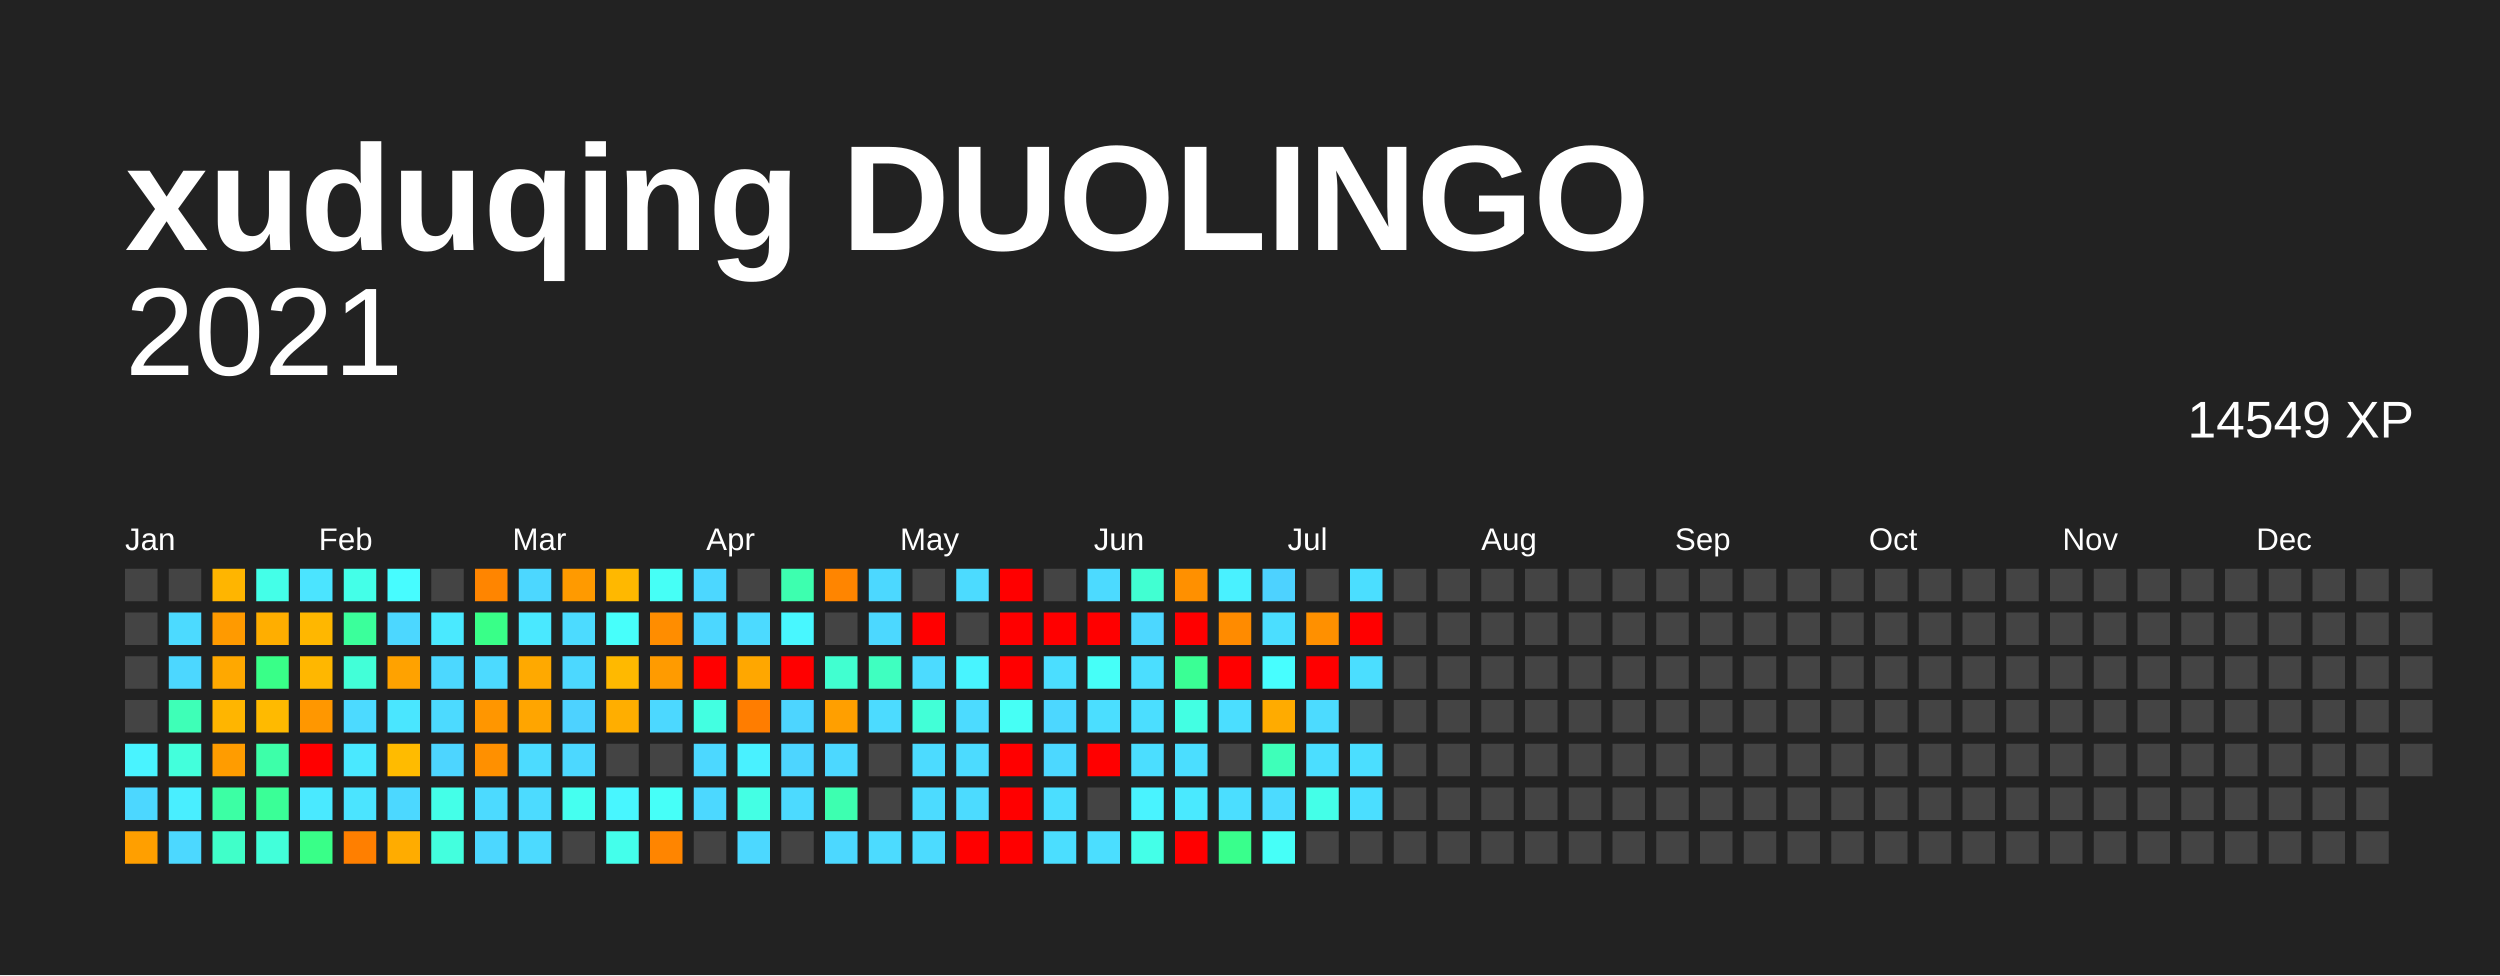
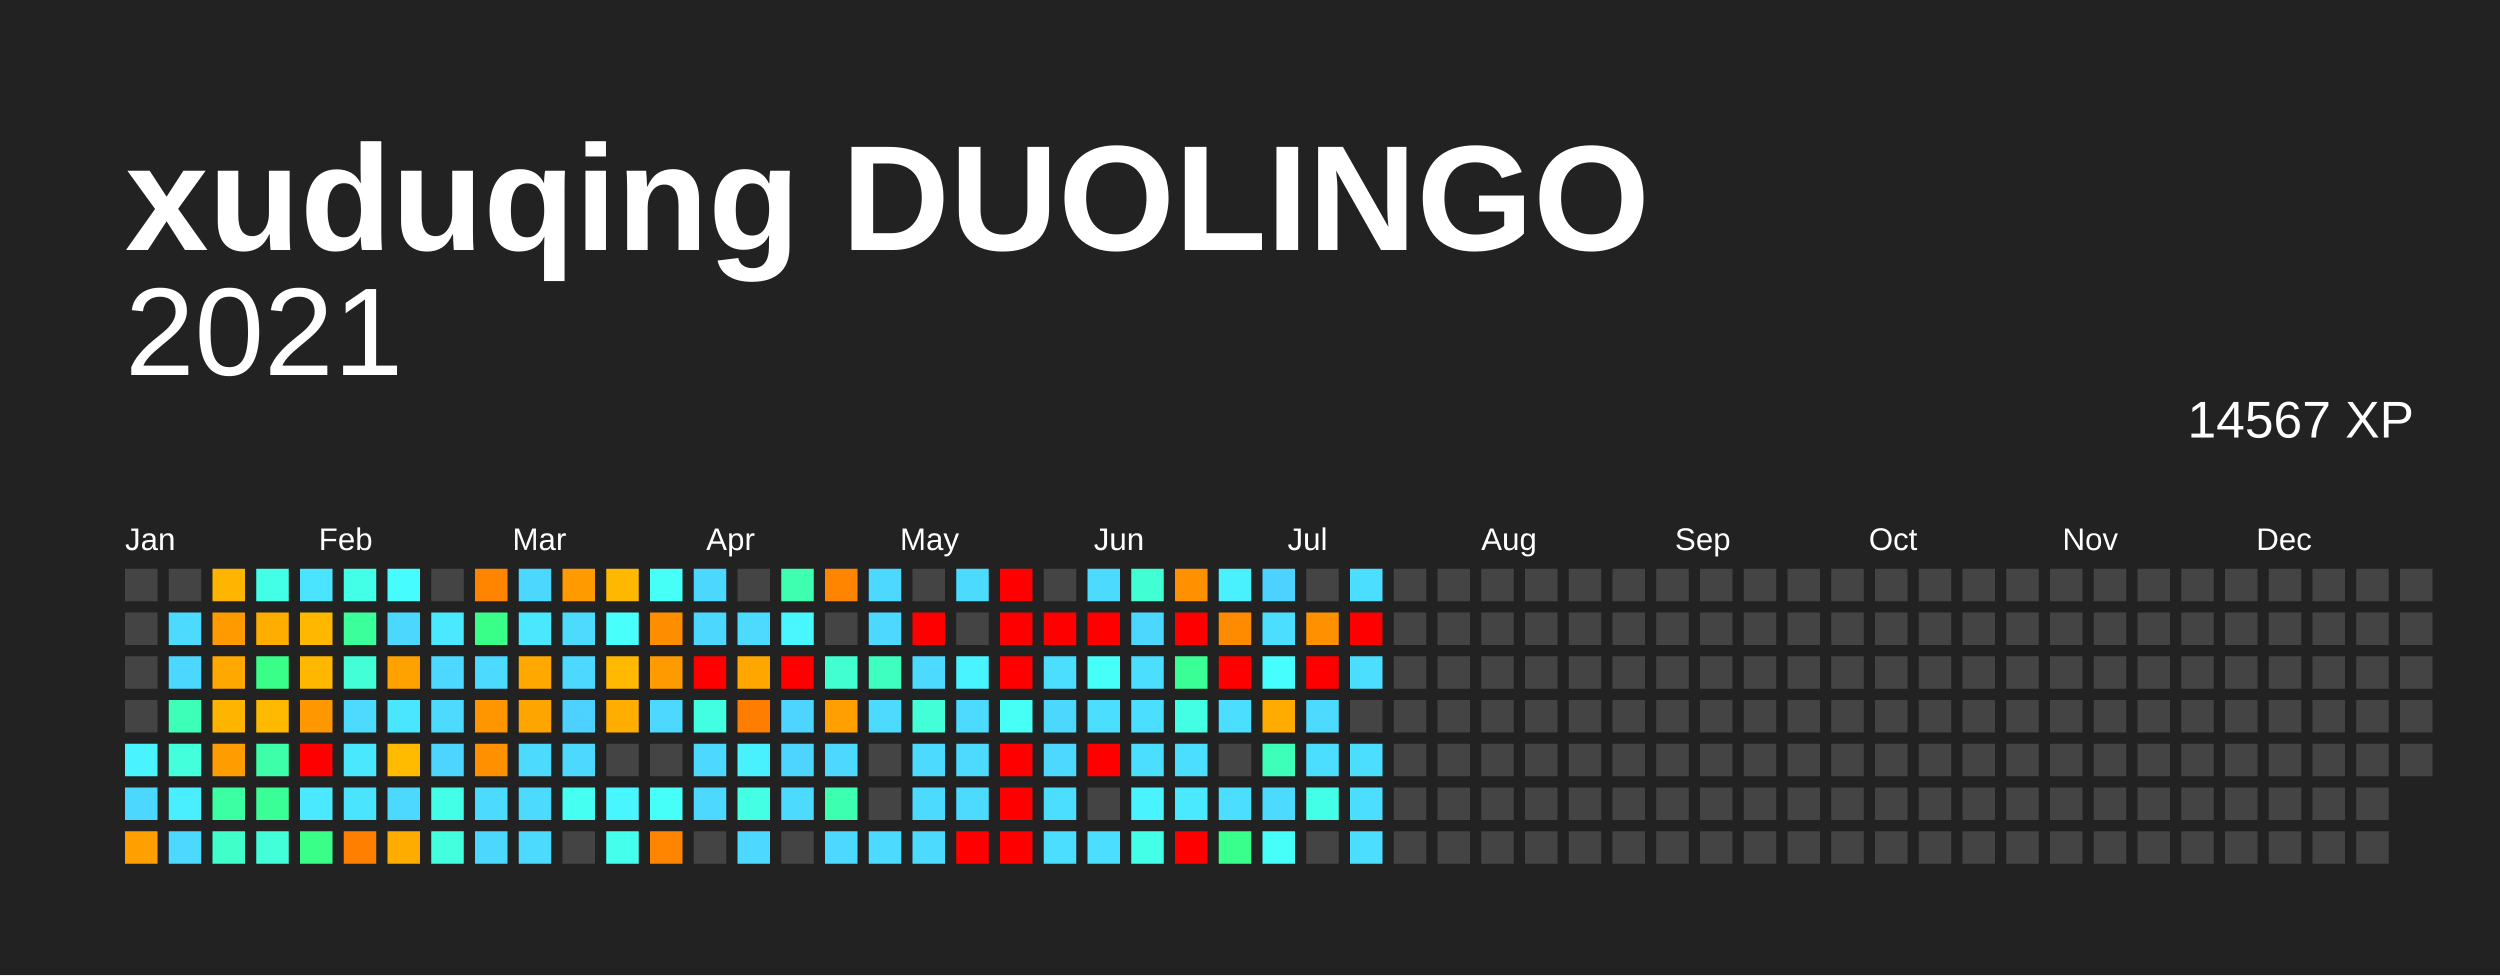
<svg xmlns="http://www.w3.org/2000/svg" baseProfile="full" height="78mm" version="1.1" viewBox="0,0,200,78" width="200mm">
  <defs />
  <rect fill="#222222" height="78" width="200" x="0" y="0" />
  <text fill="#FFFFFF" style="font-size:12px; font-family:Arial; font-weight:bold;" x="10" y="20">xuduqing DUOLINGO</text>
  <text alignment-baseline="hanging" fill="#FFFFFF" style="font-size:10.0px; font-family:Arial;" x="10" y="30">2021</text>
-   <text alignment-baseline="hanging" fill="#FFFFFF" style="font-size:4.125px; font-family:Arial;" x="175" y="35">14549 XP</text>
+   <text alignment-baseline="hanging" fill="#FFFFFF" style="font-size:4.125px; font-family:Arial;" x="175" y="35">14567 XP</text>
  <text fill="#FFFFFF" style="font-size:2.5px; font-family:Arial" x="10.0" y="44">Jan</text>
  <text fill="#FFFFFF" style="font-size:2.5px; font-family:Arial" x="25.5" y="44">Feb</text>
  <text fill="#FFFFFF" style="font-size:2.5px; font-family:Arial" x="41.0" y="44">Mar</text>
  <text fill="#FFFFFF" style="font-size:2.5px; font-family:Arial" x="56.5" y="44">Apr</text>
  <text fill="#FFFFFF" style="font-size:2.5px; font-family:Arial" x="72.0" y="44">May</text>
  <text fill="#FFFFFF" style="font-size:2.5px; font-family:Arial" x="87.5" y="44">Jun</text>
  <text fill="#FFFFFF" style="font-size:2.5px; font-family:Arial" x="103.0" y="44">Jul</text>
  <text fill="#FFFFFF" style="font-size:2.5px; font-family:Arial" x="118.5" y="44">Aug</text>
  <text fill="#FFFFFF" style="font-size:2.5px; font-family:Arial" x="134.0" y="44">Sep</text>
  <text fill="#FFFFFF" style="font-size:2.5px; font-family:Arial" x="149.5" y="44">Oct</text>
  <text fill="#FFFFFF" style="font-size:2.5px; font-family:Arial" x="165.0" y="44">Nov</text>
  <text fill="#FFFFFF" style="font-size:2.5px; font-family:Arial" x="180.5" y="44">Dec</text>
  <rect fill="#444444" height="2.6" width="2.6" x="10.0" y="45.5" />
  <rect fill="#444444" height="2.6" width="2.6" x="10.0" y="49.0" />
  <rect fill="#444444" height="2.6" width="2.6" x="10.0" y="52.5" />
  <rect fill="#444444" height="2.6" width="2.6" x="10.0" y="56.0" />
  <rect fill="#49f3ff" height="2.6" width="2.6" x="10.0" y="59.5" />
  <rect fill="#4cd7ff" height="2.6" width="2.6" x="10.0" y="63.0" />
  <rect fill="#ff9f00" height="2.6" width="2.6" x="10.0" y="66.5" />
  <rect fill="#444444" height="2.6" width="2.6" x="13.5" y="45.5" />
  <rect fill="#4cdaff" height="2.6" width="2.6" x="13.5" y="49.0" />
  <rect fill="#4cd7ff" height="2.6" width="2.6" x="13.5" y="52.5" />
  <rect fill="#3effb7" height="2.6" width="2.6" x="13.5" y="56.0" />
  <rect fill="#43ffdc" height="2.6" width="2.6" x="13.5" y="59.5" />
  <rect fill="#49eeff" height="2.6" width="2.6" x="13.5" y="63.0" />
  <rect fill="#4cd8ff" height="2.6" width="2.6" x="13.5" y="66.5" />
  <rect fill="#ffb500" height="2.6" width="2.6" x="17.0" y="45.5" />
  <rect fill="#ff9a00" height="2.6" width="2.6" x="17.0" y="49.0" />
  <rect fill="#ffa800" height="2.6" width="2.6" x="17.0" y="52.5" />
  <rect fill="#ffb500" height="2.6" width="2.6" x="17.0" y="56.0" />
  <rect fill="#ff9c00" height="2.6" width="2.6" x="17.0" y="59.5" />
  <rect fill="#3cffa4" height="2.6" width="2.6" x="17.0" y="63.0" />
  <rect fill="#40ffc9" height="2.6" width="2.6" x="17.0" y="66.5" />
  <rect fill="#44ffe8" height="2.6" width="2.6" x="20.5" y="45.5" />
  <rect fill="#ffae00" height="2.6" width="2.6" x="20.5" y="49.0" />
  <rect fill="#39ff88" height="2.6" width="2.6" x="20.5" y="52.5" />
  <rect fill="#ffba00" height="2.6" width="2.6" x="20.5" y="56.0" />
  <rect fill="#3dffa9" height="2.6" width="2.6" x="20.5" y="59.5" />
  <rect fill="#3aff97" height="2.6" width="2.6" x="20.5" y="63.0" />
  <rect fill="#42ffda" height="2.6" width="2.6" x="20.5" y="66.5" />
  <rect fill="#4be4ff" height="2.6" width="2.6" x="24.0" y="45.5" />
  <rect fill="#ffb700" height="2.6" width="2.6" x="24.0" y="49.0" />
  <rect fill="#ffb700" height="2.6" width="2.6" x="24.0" y="52.5" />
  <rect fill="#ff9700" height="2.6" width="2.6" x="24.0" y="56.0" />
  <rect fill="red" height="2.6" width="2.6" x="24.0" y="59.5" />
  <rect fill="#4ae9ff" height="2.6" width="2.6" x="24.0" y="63.0" />
  <rect fill="#39ff88" height="2.6" width="2.6" x="24.0" y="66.5" />
  <rect fill="#44ffe8" height="2.6" width="2.6" x="27.5" y="45.5" />
  <rect fill="#3bff9b" height="2.6" width="2.6" x="27.5" y="49.0" />
  <rect fill="#42ffd8" height="2.6" width="2.6" x="27.5" y="52.5" />
  <rect fill="#4cdaff" height="2.6" width="2.6" x="27.5" y="56.0" />
  <rect fill="#4ae8ff" height="2.6" width="2.6" x="27.5" y="59.5" />
  <rect fill="#4be4ff" height="2.6" width="2.6" x="27.5" y="63.0" />
  <rect fill="#ff7f00" height="2.6" width="2.6" x="27.5" y="66.5" />
  <rect fill="#47fcff" height="2.6" width="2.6" x="31.0" y="45.5" />
  <rect fill="#4cd7ff" height="2.6" width="2.6" x="31.0" y="49.0" />
  <rect fill="#ffa200" height="2.6" width="2.6" x="31.0" y="52.5" />
  <rect fill="#4ae6ff" height="2.6" width="2.6" x="31.0" y="56.0" />
  <rect fill="#ffbb00" height="2.6" width="2.6" x="31.0" y="59.5" />
  <rect fill="#4cd8ff" height="2.6" width="2.6" x="31.0" y="63.0" />
  <rect fill="#ffac00" height="2.6" width="2.6" x="31.0" y="66.5" />
  <rect fill="#444444" height="2.6" width="2.6" x="34.5" y="45.5" />
  <rect fill="#4ae9ff" height="2.6" width="2.6" x="34.5" y="49.0" />
  <rect fill="#4cd8ff" height="2.6" width="2.6" x="34.5" y="52.5" />
  <rect fill="#4cdaff" height="2.6" width="2.6" x="34.5" y="56.0" />
  <rect fill="#4dd5ff" height="2.6" width="2.6" x="34.5" y="59.5" />
  <rect fill="#44ffe8" height="2.6" width="2.6" x="34.5" y="63.0" />
  <rect fill="#43ffde" height="2.6" width="2.6" x="34.5" y="66.5" />
  <rect fill="#ff8500" height="2.6" width="2.6" x="38.0" y="45.5" />
  <rect fill="#39ff88" height="2.6" width="2.6" x="38.0" y="49.0" />
  <rect fill="#4cdaff" height="2.6" width="2.6" x="38.0" y="52.5" />
  <rect fill="#ff9600" height="2.6" width="2.6" x="38.0" y="56.0" />
  <rect fill="#ff9000" height="2.6" width="2.6" x="38.0" y="59.5" />
  <rect fill="#4cdaff" height="2.6" width="2.6" x="38.0" y="63.0" />
  <rect fill="#4cd7ff" height="2.6" width="2.6" x="38.0" y="66.5" />
  <rect fill="#4cd7ff" height="2.6" width="2.6" x="41.5" y="45.5" />
  <rect fill="#4ae8ff" height="2.6" width="2.6" x="41.5" y="49.0" />
  <rect fill="#ffa900" height="2.6" width="2.6" x="41.5" y="52.5" />
  <rect fill="#ffa500" height="2.6" width="2.6" x="41.5" y="56.0" />
  <rect fill="#4cdbff" height="2.6" width="2.6" x="41.5" y="59.5" />
  <rect fill="#4cdbff" height="2.6" width="2.6" x="41.5" y="63.0" />
  <rect fill="#4cdaff" height="2.6" width="2.6" x="41.5" y="66.5" />
  <rect fill="#ff9a00" height="2.6" width="2.6" x="45.0" y="45.5" />
  <rect fill="#4cdbff" height="2.6" width="2.6" x="45.0" y="49.0" />
  <rect fill="#4cd8ff" height="2.6" width="2.6" x="45.0" y="52.5" />
  <rect fill="#4dd2ff" height="2.6" width="2.6" x="45.0" y="56.0" />
  <rect fill="#4cd8ff" height="2.6" width="2.6" x="45.0" y="59.5" />
  <rect fill="#45fff0" height="2.6" width="2.6" x="45.0" y="63.0" />
  <rect fill="#444444" height="2.6" width="2.6" x="45.0" y="66.5" />
  <rect fill="#ffb800" height="2.6" width="2.6" x="48.5" y="45.5" />
  <rect fill="#47fffb" height="2.6" width="2.6" x="48.5" y="49.0" />
  <rect fill="#ffb900" height="2.6" width="2.6" x="48.5" y="52.5" />
  <rect fill="#ffae00" height="2.6" width="2.6" x="48.5" y="56.0" />
  <rect fill="#444444" height="2.6" width="2.6" x="48.5" y="59.5" />
  <rect fill="#48f6ff" height="2.6" width="2.6" x="48.5" y="63.0" />
  <rect fill="#44ffeb" height="2.6" width="2.6" x="48.5" y="66.5" />
  <rect fill="#46fff6" height="2.6" width="2.6" x="52.0" y="45.5" />
  <rect fill="#ff8d00" height="2.6" width="2.6" x="52.0" y="49.0" />
  <rect fill="#ff9b00" height="2.6" width="2.6" x="52.0" y="52.5" />
  <rect fill="#4cd8ff" height="2.6" width="2.6" x="52.0" y="56.0" />
  <rect fill="#444444" height="2.6" width="2.6" x="52.0" y="59.5" />
  <rect fill="#46fff8" height="2.6" width="2.6" x="52.0" y="63.0" />
  <rect fill="#ff8500" height="2.6" width="2.6" x="52.0" y="66.5" />
  <rect fill="#4cd7ff" height="2.6" width="2.6" x="55.5" y="45.5" />
  <rect fill="#4cd7ff" height="2.6" width="2.6" x="55.5" y="49.0" />
  <rect fill="red" height="2.6" width="2.6" x="55.5" y="52.5" />
  <rect fill="#43ffe1" height="2.6" width="2.6" x="55.5" y="56.0" />
  <rect fill="#4cd8ff" height="2.6" width="2.6" x="55.5" y="59.5" />
  <rect fill="#4cd8ff" height="2.6" width="2.6" x="55.5" y="63.0" />
  <rect fill="#444444" height="2.6" width="2.6" x="55.5" y="66.5" />
  <rect fill="#444444" height="2.6" width="2.6" x="59.0" y="45.5" />
  <rect fill="#4cdaff" height="2.6" width="2.6" x="59.0" y="49.0" />
  <rect fill="#ffa700" height="2.6" width="2.6" x="59.0" y="52.5" />
  <rect fill="#ff7d00" height="2.6" width="2.6" x="59.0" y="56.0" />
  <rect fill="#49f1ff" height="2.6" width="2.6" x="59.0" y="59.5" />
  <rect fill="#44ffe4" height="2.6" width="2.6" x="59.0" y="63.0" />
  <rect fill="#4cd8ff" height="2.6" width="2.6" x="59.0" y="66.5" />
  <rect fill="#3dffaf" height="2.6" width="2.6" x="62.5" y="45.5" />
  <rect fill="#48f7ff" height="2.6" width="2.6" x="62.5" y="49.0" />
  <rect fill="red" height="2.6" width="2.6" x="62.5" y="52.5" />
  <rect fill="#4dd5ff" height="2.6" width="2.6" x="62.5" y="56.0" />
  <rect fill="#4dd5ff" height="2.6" width="2.6" x="62.5" y="59.5" />
  <rect fill="#4cdaff" height="2.6" width="2.6" x="62.5" y="63.0" />
  <rect fill="#444444" height="2.6" width="2.6" x="62.5" y="66.5" />
  <rect fill="#ff8500" height="2.6" width="2.6" x="66.0" y="45.5" />
  <rect fill="#444444" height="2.6" width="2.6" x="66.0" y="49.0" />
  <rect fill="#41ffd0" height="2.6" width="2.6" x="66.0" y="52.5" />
  <rect fill="#ff9f00" height="2.6" width="2.6" x="66.0" y="56.0" />
  <rect fill="#4cd8ff" height="2.6" width="2.6" x="66.0" y="59.5" />
  <rect fill="#3dffb0" height="2.6" width="2.6" x="66.0" y="63.0" />
  <rect fill="#4cd8ff" height="2.6" width="2.6" x="66.0" y="66.5" />
  <rect fill="#4cd8ff" height="2.6" width="2.6" x="69.5" y="45.5" />
  <rect fill="#4cd8ff" height="2.6" width="2.6" x="69.5" y="49.0" />
  <rect fill="#3fffc0" height="2.6" width="2.6" x="69.5" y="52.5" />
  <rect fill="#4cdbff" height="2.6" width="2.6" x="69.5" y="56.0" />
  <rect fill="#444444" height="2.6" width="2.6" x="69.5" y="59.5" />
  <rect fill="#444444" height="2.6" width="2.6" x="69.5" y="63.0" />
  <rect fill="#4cdbff" height="2.6" width="2.6" x="69.5" y="66.5" />
  <rect fill="#444444" height="2.6" width="2.6" x="73.0" y="45.5" />
  <rect fill="red" height="2.6" width="2.6" x="73.0" y="49.0" />
  <rect fill="#4cdbff" height="2.6" width="2.6" x="73.0" y="52.5" />
  <rect fill="#42ffd7" height="2.6" width="2.6" x="73.0" y="56.0" />
  <rect fill="#4cdbff" height="2.6" width="2.6" x="73.0" y="59.5" />
  <rect fill="#4cdbff" height="2.6" width="2.6" x="73.0" y="63.0" />
  <rect fill="#4cdbff" height="2.6" width="2.6" x="73.0" y="66.5" />
  <rect fill="#4cdbff" height="2.6" width="2.6" x="76.5" y="45.5" />
  <rect fill="#444444" height="2.6" width="2.6" x="76.5" y="49.0" />
  <rect fill="#48f4ff" height="2.6" width="2.6" x="76.5" y="52.5" />
  <rect fill="#4cdbff" height="2.6" width="2.6" x="76.5" y="56.0" />
  <rect fill="#4cdbff" height="2.6" width="2.6" x="76.5" y="59.5" />
  <rect fill="#4cdbff" height="2.6" width="2.6" x="76.5" y="63.0" />
  <rect fill="red" height="2.6" width="2.6" x="76.5" y="66.5" />
  <rect fill="red" height="2.6" width="2.6" x="80.0" y="45.5" />
  <rect fill="red" height="2.6" width="2.6" x="80.0" y="49.0" />
  <rect fill="red" height="2.6" width="2.6" x="80.0" y="52.5" />
  <rect fill="#46fff5" height="2.6" width="2.6" x="80.0" y="56.0" />
  <rect fill="red" height="2.6" width="2.6" x="80.0" y="59.5" />
  <rect fill="red" height="2.6" width="2.6" x="80.0" y="63.0" />
  <rect fill="red" height="2.6" width="2.6" x="80.0" y="66.5" />
  <rect fill="#444444" height="2.6" width="2.6" x="83.5" y="45.5" />
  <rect fill="red" height="2.6" width="2.6" x="83.5" y="49.0" />
  <rect fill="#4bdeff" height="2.6" width="2.6" x="83.5" y="52.5" />
  <rect fill="#4cd7ff" height="2.6" width="2.6" x="83.5" y="56.0" />
  <rect fill="#4cd8ff" height="2.6" width="2.6" x="83.5" y="59.5" />
  <rect fill="#4bdeff" height="2.6" width="2.6" x="83.5" y="63.0" />
  <rect fill="#4bdeff" height="2.6" width="2.6" x="83.5" y="66.5" />
  <rect fill="#4cdaff" height="2.6" width="2.6" x="87.0" y="45.5" />
  <rect fill="red" height="2.6" width="2.6" x="87.0" y="49.0" />
  <rect fill="#46fff8" height="2.6" width="2.6" x="87.0" y="52.5" />
  <rect fill="#4bdeff" height="2.6" width="2.6" x="87.0" y="56.0" />
  <rect fill="red" height="2.6" width="2.6" x="87.0" y="59.5" />
  <rect fill="#444444" height="2.6" width="2.6" x="87.0" y="63.0" />
  <rect fill="#4bdeff" height="2.6" width="2.6" x="87.0" y="66.5" />
  <rect fill="#41ffd2" height="2.6" width="2.6" x="90.5" y="45.5" />
  <rect fill="#4cd7ff" height="2.6" width="2.6" x="90.5" y="49.0" />
  <rect fill="#4bdeff" height="2.6" width="2.6" x="90.5" y="52.5" />
  <rect fill="#4bdeff" height="2.6" width="2.6" x="90.5" y="56.0" />
  <rect fill="#4bdeff" height="2.6" width="2.6" x="90.5" y="59.5" />
  <rect fill="#49f3ff" height="2.6" width="2.6" x="90.5" y="63.0" />
  <rect fill="#44ffe8" height="2.6" width="2.6" x="90.5" y="66.5" />
  <rect fill="#ff9000" height="2.6" width="2.6" x="94.0" y="45.5" />
  <rect fill="red" height="2.6" width="2.6" x="94.0" y="49.0" />
  <rect fill="#3aff95" height="2.6" width="2.6" x="94.0" y="52.5" />
  <rect fill="#43ffe3" height="2.6" width="2.6" x="94.0" y="56.0" />
  <rect fill="#4bdeff" height="2.6" width="2.6" x="94.0" y="59.5" />
  <rect fill="#4ae9ff" height="2.6" width="2.6" x="94.0" y="63.0" />
  <rect fill="red" height="2.6" width="2.6" x="94.0" y="66.5" />
  <rect fill="#49f1ff" height="2.6" width="2.6" x="97.5" y="45.5" />
  <rect fill="#ff8b00" height="2.6" width="2.6" x="97.5" y="49.0" />
  <rect fill="red" height="2.6" width="2.6" x="97.5" y="52.5" />
  <rect fill="#4bdeff" height="2.6" width="2.6" x="97.5" y="56.0" />
  <rect fill="#444444" height="2.6" width="2.6" x="97.5" y="59.5" />
  <rect fill="#4bdeff" height="2.6" width="2.6" x="97.5" y="63.0" />
  <rect fill="#39ff8c" height="2.6" width="2.6" x="97.5" y="66.5" />
  <rect fill="#4dd2ff" height="2.6" width="2.6" x="101.0" y="45.5" />
  <rect fill="#4bdeff" height="2.6" width="2.6" x="101.0" y="49.0" />
  <rect fill="#47feff" height="2.6" width="2.6" x="101.0" y="52.5" />
  <rect fill="#ffab00" height="2.6" width="2.6" x="101.0" y="56.0" />
  <rect fill="#3effb9" height="2.6" width="2.6" x="101.0" y="59.5" />
  <rect fill="#4cdbff" height="2.6" width="2.6" x="101.0" y="63.0" />
  <rect fill="#46fff8" height="2.6" width="2.6" x="101.0" y="66.5" />
  <rect fill="#444444" height="2.6" width="2.6" x="104.5" y="45.5" />
  <rect fill="#ff9000" height="2.6" width="2.6" x="104.5" y="49.0" />
  <rect fill="red" height="2.6" width="2.6" x="104.5" y="52.5" />
  <rect fill="#4cdbff" height="2.6" width="2.6" x="104.5" y="56.0" />
  <rect fill="#4bdeff" height="2.6" width="2.6" x="104.5" y="59.5" />
  <rect fill="#44ffe8" height="2.6" width="2.6" x="104.5" y="63.0" />
  <rect fill="#444444" height="2.6" width="2.6" x="104.5" y="66.5" />
  <rect fill="#4bdeff" height="2.6" width="2.6" x="108.0" y="45.5" />
  <rect fill="red" height="2.6" width="2.6" x="108.0" y="49.0" />
  <rect fill="#4bdeff" height="2.6" width="2.6" x="108.0" y="52.5" />
  <rect fill="#444444" height="2.6" width="2.6" x="108.0" y="56.0" />
  <rect fill="#4bdeff" height="2.6" width="2.6" x="108.0" y="59.5" />
  <rect fill="#4bdeff" height="2.6" width="2.6" x="108.0" y="63.0" />
-   <rect fill="#444444" height="2.6" width="2.6" x="108.0" y="66.5" />
+   <rect fill="#4bdeff" height="2.6" width="2.6" x="108.0" y="66.5" />
  <rect fill="#444444" height="2.6" width="2.6" x="111.5" y="45.5" />
  <rect fill="#444444" height="2.6" width="2.6" x="111.5" y="49.0" />
  <rect fill="#444444" height="2.6" width="2.6" x="111.5" y="52.5" />
  <rect fill="#444444" height="2.6" width="2.6" x="111.5" y="56.0" />
  <rect fill="#444444" height="2.6" width="2.6" x="111.5" y="59.5" />
  <rect fill="#444444" height="2.6" width="2.6" x="111.5" y="63.0" />
  <rect fill="#444444" height="2.6" width="2.6" x="111.5" y="66.5" />
  <rect fill="#444444" height="2.6" width="2.6" x="115.0" y="45.5" />
  <rect fill="#444444" height="2.6" width="2.6" x="115.0" y="49.0" />
  <rect fill="#444444" height="2.6" width="2.6" x="115.0" y="52.5" />
  <rect fill="#444444" height="2.6" width="2.6" x="115.0" y="56.0" />
  <rect fill="#444444" height="2.6" width="2.6" x="115.0" y="59.5" />
  <rect fill="#444444" height="2.6" width="2.6" x="115.0" y="63.0" />
  <rect fill="#444444" height="2.6" width="2.6" x="115.0" y="66.5" />
  <rect fill="#444444" height="2.6" width="2.6" x="118.5" y="45.5" />
  <rect fill="#444444" height="2.6" width="2.6" x="118.5" y="49.0" />
  <rect fill="#444444" height="2.6" width="2.6" x="118.5" y="52.5" />
  <rect fill="#444444" height="2.6" width="2.6" x="118.5" y="56.0" />
  <rect fill="#444444" height="2.6" width="2.6" x="118.5" y="59.5" />
  <rect fill="#444444" height="2.6" width="2.6" x="118.5" y="63.0" />
  <rect fill="#444444" height="2.6" width="2.6" x="118.5" y="66.5" />
  <rect fill="#444444" height="2.6" width="2.6" x="122.0" y="45.5" />
  <rect fill="#444444" height="2.6" width="2.6" x="122.0" y="49.0" />
  <rect fill="#444444" height="2.6" width="2.6" x="122.0" y="52.5" />
  <rect fill="#444444" height="2.6" width="2.6" x="122.0" y="56.0" />
  <rect fill="#444444" height="2.6" width="2.6" x="122.0" y="59.5" />
  <rect fill="#444444" height="2.6" width="2.6" x="122.0" y="63.0" />
  <rect fill="#444444" height="2.6" width="2.6" x="122.0" y="66.5" />
  <rect fill="#444444" height="2.6" width="2.6" x="125.5" y="45.5" />
  <rect fill="#444444" height="2.6" width="2.6" x="125.5" y="49.0" />
  <rect fill="#444444" height="2.6" width="2.6" x="125.5" y="52.5" />
  <rect fill="#444444" height="2.6" width="2.6" x="125.5" y="56.0" />
  <rect fill="#444444" height="2.6" width="2.6" x="125.5" y="59.5" />
  <rect fill="#444444" height="2.6" width="2.6" x="125.5" y="63.0" />
  <rect fill="#444444" height="2.6" width="2.6" x="125.5" y="66.5" />
  <rect fill="#444444" height="2.6" width="2.6" x="129.0" y="45.5" />
  <rect fill="#444444" height="2.6" width="2.6" x="129.0" y="49.0" />
  <rect fill="#444444" height="2.6" width="2.6" x="129.0" y="52.5" />
  <rect fill="#444444" height="2.6" width="2.6" x="129.0" y="56.0" />
  <rect fill="#444444" height="2.6" width="2.6" x="129.0" y="59.5" />
  <rect fill="#444444" height="2.6" width="2.6" x="129.0" y="63.0" />
  <rect fill="#444444" height="2.6" width="2.6" x="129.0" y="66.5" />
  <rect fill="#444444" height="2.6" width="2.6" x="132.5" y="45.5" />
  <rect fill="#444444" height="2.6" width="2.6" x="132.5" y="49.0" />
  <rect fill="#444444" height="2.6" width="2.6" x="132.5" y="52.5" />
  <rect fill="#444444" height="2.6" width="2.6" x="132.5" y="56.0" />
  <rect fill="#444444" height="2.6" width="2.6" x="132.5" y="59.5" />
  <rect fill="#444444" height="2.6" width="2.6" x="132.5" y="63.0" />
  <rect fill="#444444" height="2.6" width="2.6" x="132.5" y="66.5" />
  <rect fill="#444444" height="2.6" width="2.6" x="136.0" y="45.5" />
  <rect fill="#444444" height="2.6" width="2.6" x="136.0" y="49.0" />
  <rect fill="#444444" height="2.6" width="2.6" x="136.0" y="52.5" />
  <rect fill="#444444" height="2.6" width="2.6" x="136.0" y="56.0" />
  <rect fill="#444444" height="2.6" width="2.6" x="136.0" y="59.5" />
  <rect fill="#444444" height="2.6" width="2.6" x="136.0" y="63.0" />
  <rect fill="#444444" height="2.6" width="2.6" x="136.0" y="66.5" />
  <rect fill="#444444" height="2.6" width="2.6" x="139.5" y="45.5" />
  <rect fill="#444444" height="2.6" width="2.6" x="139.5" y="49.0" />
  <rect fill="#444444" height="2.6" width="2.6" x="139.5" y="52.5" />
  <rect fill="#444444" height="2.6" width="2.6" x="139.5" y="56.0" />
  <rect fill="#444444" height="2.6" width="2.6" x="139.5" y="59.5" />
  <rect fill="#444444" height="2.6" width="2.6" x="139.5" y="63.0" />
  <rect fill="#444444" height="2.6" width="2.6" x="139.5" y="66.5" />
  <rect fill="#444444" height="2.6" width="2.6" x="143.0" y="45.5" />
  <rect fill="#444444" height="2.6" width="2.6" x="143.0" y="49.0" />
  <rect fill="#444444" height="2.6" width="2.6" x="143.0" y="52.5" />
  <rect fill="#444444" height="2.6" width="2.6" x="143.0" y="56.0" />
  <rect fill="#444444" height="2.6" width="2.6" x="143.0" y="59.5" />
  <rect fill="#444444" height="2.6" width="2.6" x="143.0" y="63.0" />
  <rect fill="#444444" height="2.6" width="2.6" x="143.0" y="66.5" />
  <rect fill="#444444" height="2.6" width="2.6" x="146.5" y="45.5" />
  <rect fill="#444444" height="2.6" width="2.6" x="146.5" y="49.0" />
  <rect fill="#444444" height="2.6" width="2.6" x="146.5" y="52.5" />
  <rect fill="#444444" height="2.6" width="2.6" x="146.5" y="56.0" />
  <rect fill="#444444" height="2.6" width="2.6" x="146.5" y="59.5" />
  <rect fill="#444444" height="2.6" width="2.6" x="146.5" y="63.0" />
  <rect fill="#444444" height="2.6" width="2.6" x="146.5" y="66.5" />
  <rect fill="#444444" height="2.6" width="2.6" x="150.0" y="45.5" />
  <rect fill="#444444" height="2.6" width="2.6" x="150.0" y="49.0" />
  <rect fill="#444444" height="2.6" width="2.6" x="150.0" y="52.5" />
  <rect fill="#444444" height="2.6" width="2.6" x="150.0" y="56.0" />
  <rect fill="#444444" height="2.6" width="2.6" x="150.0" y="59.5" />
  <rect fill="#444444" height="2.6" width="2.6" x="150.0" y="63.0" />
  <rect fill="#444444" height="2.6" width="2.6" x="150.0" y="66.5" />
  <rect fill="#444444" height="2.6" width="2.6" x="153.5" y="45.5" />
  <rect fill="#444444" height="2.6" width="2.6" x="153.5" y="49.0" />
  <rect fill="#444444" height="2.6" width="2.6" x="153.5" y="52.5" />
  <rect fill="#444444" height="2.6" width="2.6" x="153.5" y="56.0" />
  <rect fill="#444444" height="2.6" width="2.6" x="153.5" y="59.5" />
  <rect fill="#444444" height="2.6" width="2.6" x="153.5" y="63.0" />
  <rect fill="#444444" height="2.6" width="2.6" x="153.5" y="66.5" />
  <rect fill="#444444" height="2.6" width="2.6" x="157.0" y="45.5" />
  <rect fill="#444444" height="2.6" width="2.6" x="157.0" y="49.0" />
  <rect fill="#444444" height="2.6" width="2.6" x="157.0" y="52.5" />
  <rect fill="#444444" height="2.6" width="2.6" x="157.0" y="56.0" />
  <rect fill="#444444" height="2.6" width="2.6" x="157.0" y="59.5" />
  <rect fill="#444444" height="2.6" width="2.6" x="157.0" y="63.0" />
  <rect fill="#444444" height="2.6" width="2.6" x="157.0" y="66.5" />
  <rect fill="#444444" height="2.6" width="2.6" x="160.5" y="45.5" />
  <rect fill="#444444" height="2.6" width="2.6" x="160.5" y="49.0" />
  <rect fill="#444444" height="2.6" width="2.6" x="160.5" y="52.5" />
  <rect fill="#444444" height="2.6" width="2.6" x="160.5" y="56.0" />
  <rect fill="#444444" height="2.6" width="2.6" x="160.5" y="59.5" />
  <rect fill="#444444" height="2.6" width="2.6" x="160.5" y="63.0" />
  <rect fill="#444444" height="2.6" width="2.6" x="160.5" y="66.5" />
  <rect fill="#444444" height="2.6" width="2.6" x="164.0" y="45.5" />
  <rect fill="#444444" height="2.6" width="2.6" x="164.0" y="49.0" />
  <rect fill="#444444" height="2.6" width="2.6" x="164.0" y="52.5" />
  <rect fill="#444444" height="2.6" width="2.6" x="164.0" y="56.0" />
  <rect fill="#444444" height="2.6" width="2.6" x="164.0" y="59.5" />
  <rect fill="#444444" height="2.6" width="2.6" x="164.0" y="63.0" />
  <rect fill="#444444" height="2.6" width="2.6" x="164.0" y="66.5" />
  <rect fill="#444444" height="2.6" width="2.6" x="167.5" y="45.5" />
  <rect fill="#444444" height="2.6" width="2.6" x="167.5" y="49.0" />
  <rect fill="#444444" height="2.6" width="2.6" x="167.5" y="52.5" />
  <rect fill="#444444" height="2.6" width="2.6" x="167.5" y="56.0" />
  <rect fill="#444444" height="2.6" width="2.6" x="167.5" y="59.5" />
  <rect fill="#444444" height="2.6" width="2.6" x="167.5" y="63.0" />
  <rect fill="#444444" height="2.6" width="2.6" x="167.5" y="66.5" />
  <rect fill="#444444" height="2.6" width="2.6" x="171.0" y="45.5" />
  <rect fill="#444444" height="2.6" width="2.6" x="171.0" y="49.0" />
  <rect fill="#444444" height="2.6" width="2.6" x="171.0" y="52.5" />
  <rect fill="#444444" height="2.6" width="2.6" x="171.0" y="56.0" />
  <rect fill="#444444" height="2.6" width="2.6" x="171.0" y="59.5" />
  <rect fill="#444444" height="2.6" width="2.6" x="171.0" y="63.0" />
  <rect fill="#444444" height="2.6" width="2.6" x="171.0" y="66.5" />
  <rect fill="#444444" height="2.6" width="2.6" x="174.5" y="45.5" />
  <rect fill="#444444" height="2.6" width="2.6" x="174.5" y="49.0" />
  <rect fill="#444444" height="2.6" width="2.6" x="174.5" y="52.5" />
  <rect fill="#444444" height="2.6" width="2.6" x="174.5" y="56.0" />
  <rect fill="#444444" height="2.6" width="2.6" x="174.5" y="59.5" />
  <rect fill="#444444" height="2.6" width="2.6" x="174.5" y="63.0" />
  <rect fill="#444444" height="2.6" width="2.6" x="174.5" y="66.5" />
  <rect fill="#444444" height="2.6" width="2.6" x="178.0" y="45.5" />
  <rect fill="#444444" height="2.6" width="2.6" x="178.0" y="49.0" />
  <rect fill="#444444" height="2.6" width="2.6" x="178.0" y="52.5" />
  <rect fill="#444444" height="2.6" width="2.6" x="178.0" y="56.0" />
  <rect fill="#444444" height="2.6" width="2.6" x="178.0" y="59.5" />
  <rect fill="#444444" height="2.6" width="2.6" x="178.0" y="63.0" />
  <rect fill="#444444" height="2.6" width="2.6" x="178.0" y="66.5" />
  <rect fill="#444444" height="2.6" width="2.6" x="181.5" y="45.5" />
  <rect fill="#444444" height="2.6" width="2.6" x="181.5" y="49.0" />
  <rect fill="#444444" height="2.6" width="2.6" x="181.5" y="52.5" />
  <rect fill="#444444" height="2.6" width="2.6" x="181.5" y="56.0" />
  <rect fill="#444444" height="2.6" width="2.6" x="181.5" y="59.5" />
  <rect fill="#444444" height="2.6" width="2.6" x="181.5" y="63.0" />
  <rect fill="#444444" height="2.6" width="2.6" x="181.5" y="66.5" />
  <rect fill="#444444" height="2.6" width="2.6" x="185.0" y="45.5" />
  <rect fill="#444444" height="2.6" width="2.6" x="185.0" y="49.0" />
  <rect fill="#444444" height="2.6" width="2.6" x="185.0" y="52.5" />
  <rect fill="#444444" height="2.6" width="2.6" x="185.0" y="56.0" />
  <rect fill="#444444" height="2.6" width="2.6" x="185.0" y="59.5" />
  <rect fill="#444444" height="2.6" width="2.6" x="185.0" y="63.0" />
  <rect fill="#444444" height="2.6" width="2.6" x="185.0" y="66.5" />
  <rect fill="#444444" height="2.6" width="2.6" x="188.5" y="45.5" />
  <rect fill="#444444" height="2.6" width="2.6" x="188.5" y="49.0" />
  <rect fill="#444444" height="2.6" width="2.6" x="188.5" y="52.5" />
  <rect fill="#444444" height="2.6" width="2.6" x="188.5" y="56.0" />
  <rect fill="#444444" height="2.6" width="2.6" x="188.5" y="59.5" />
  <rect fill="#444444" height="2.6" width="2.6" x="188.5" y="63.0" />
  <rect fill="#444444" height="2.6" width="2.6" x="188.5" y="66.5" />
  <rect fill="#444444" height="2.6" width="2.6" x="192.0" y="45.5" />
  <rect fill="#444444" height="2.6" width="2.6" x="192.0" y="49.0" />
  <rect fill="#444444" height="2.6" width="2.6" x="192.0" y="52.5" />
  <rect fill="#444444" height="2.6" width="2.6" x="192.0" y="56.0" />
  <rect fill="#444444" height="2.6" width="2.6" x="192.0" y="59.5" />
</svg>
